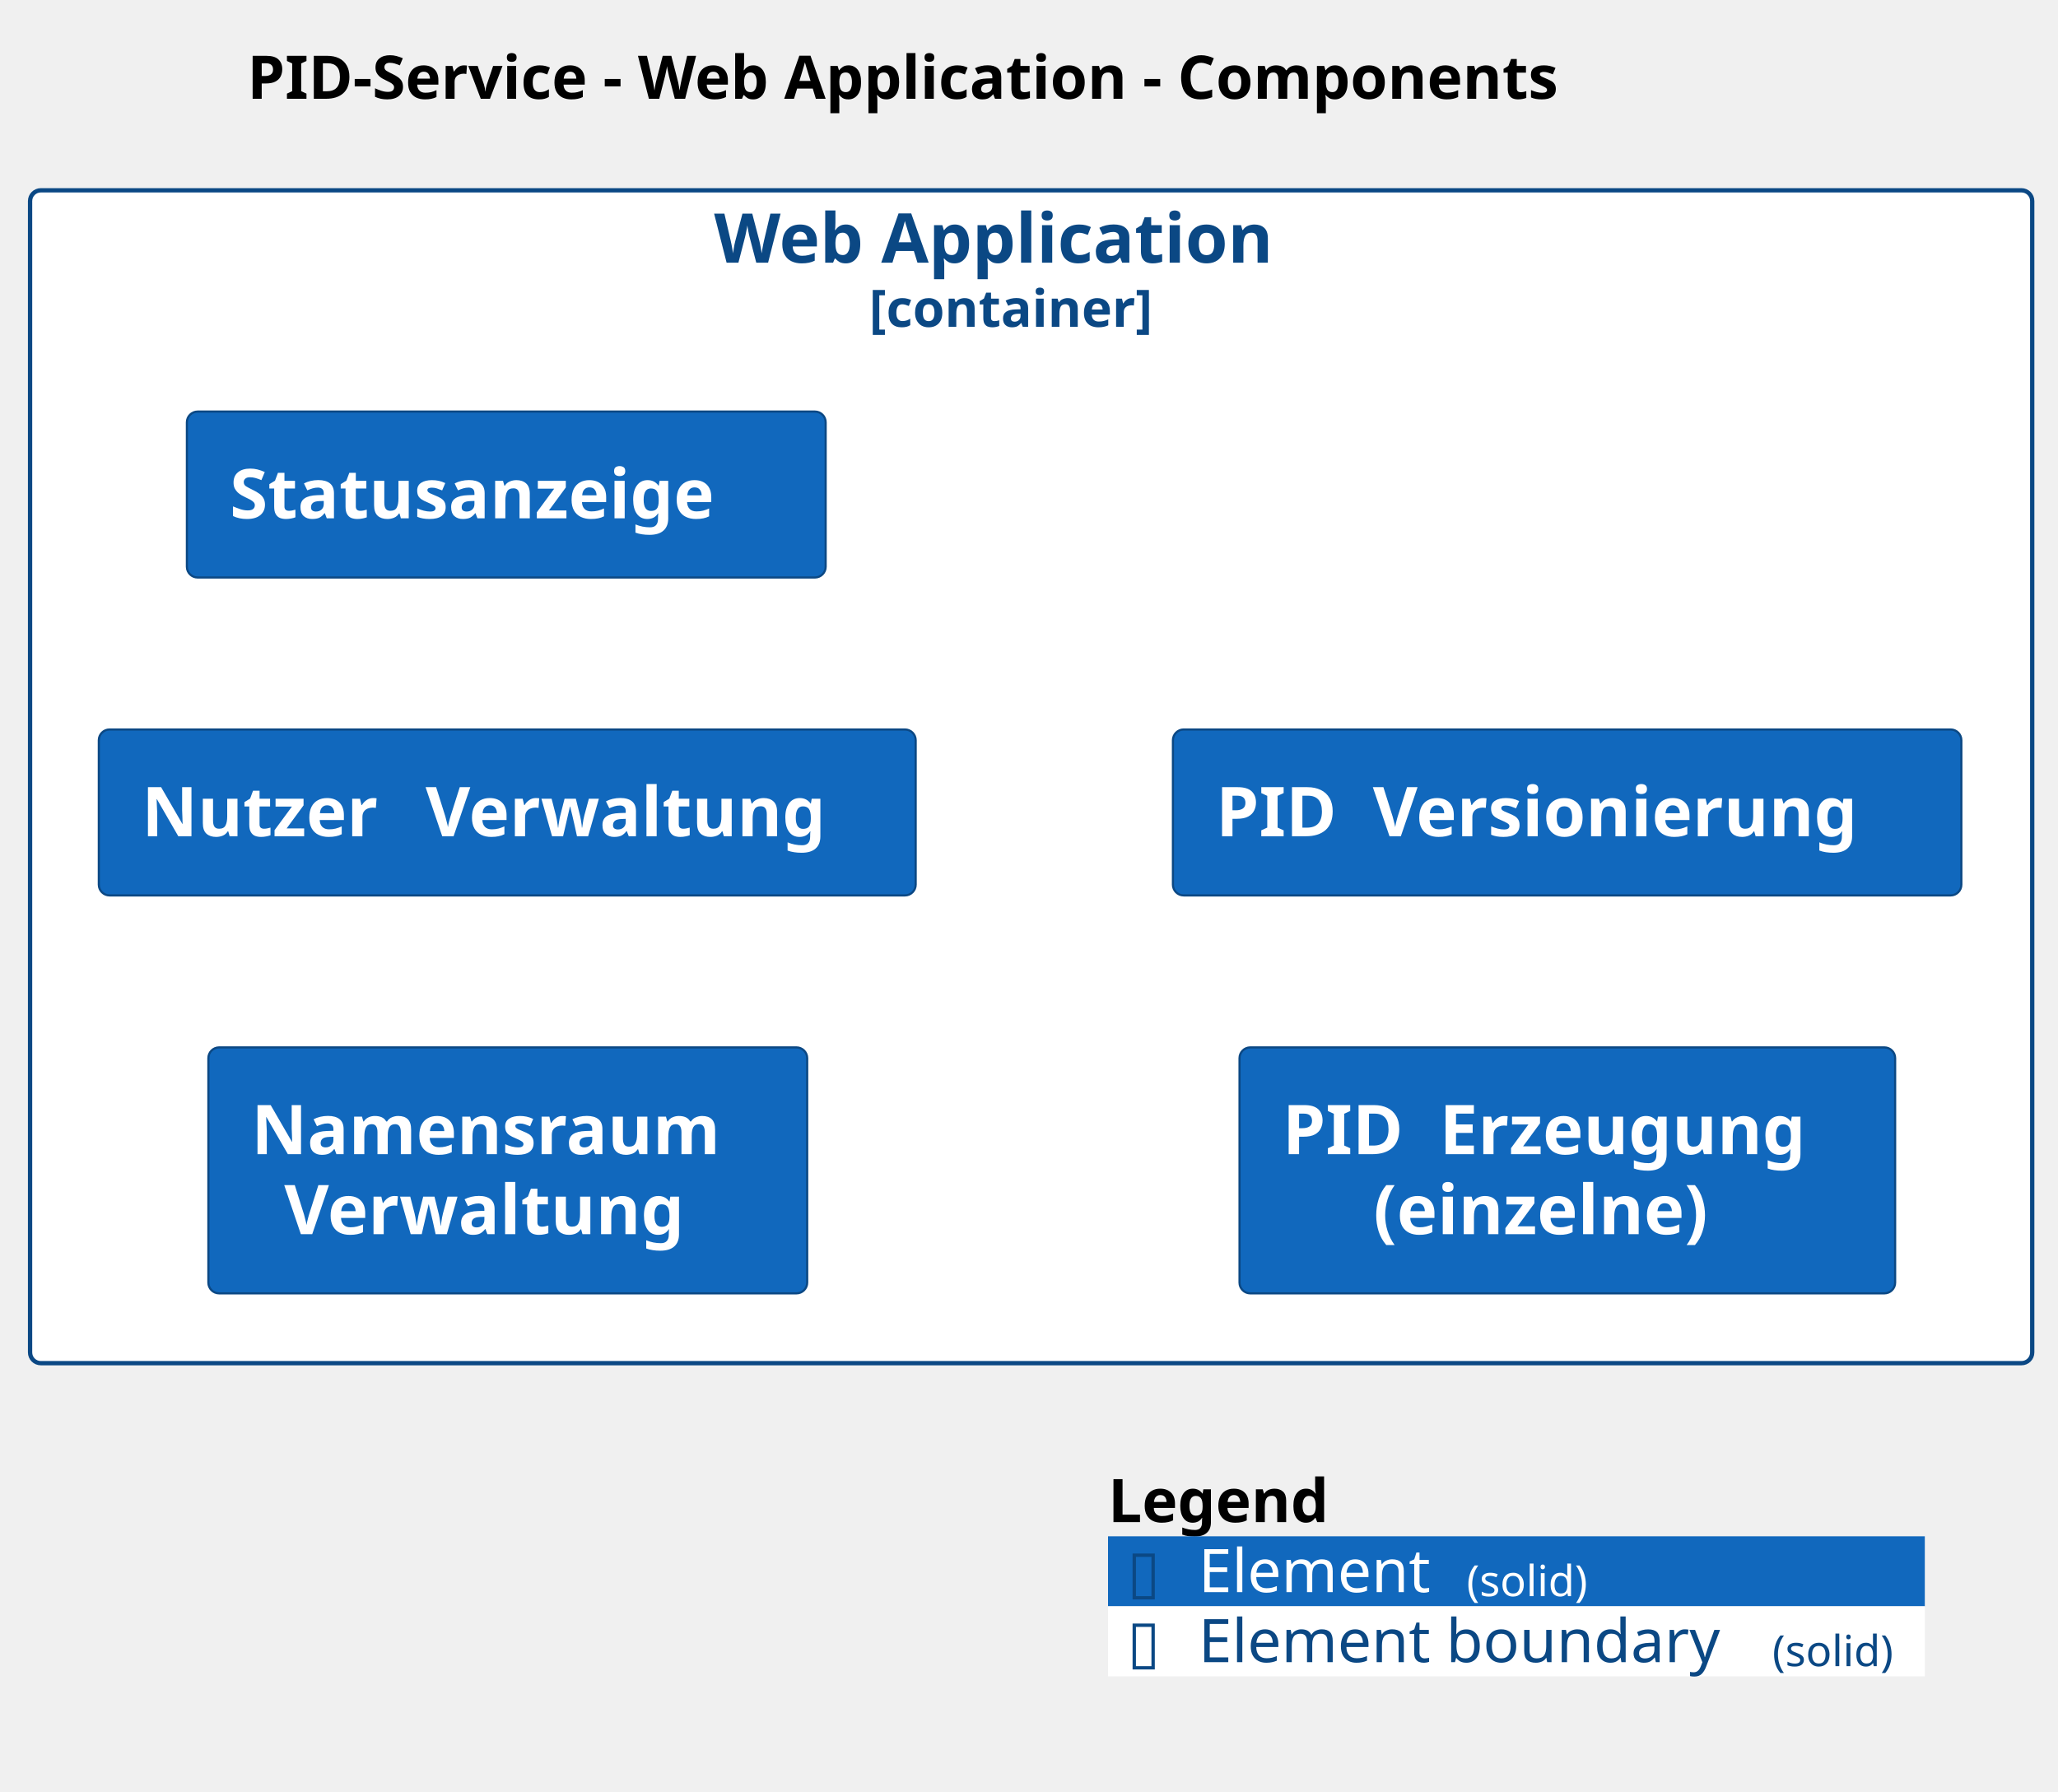
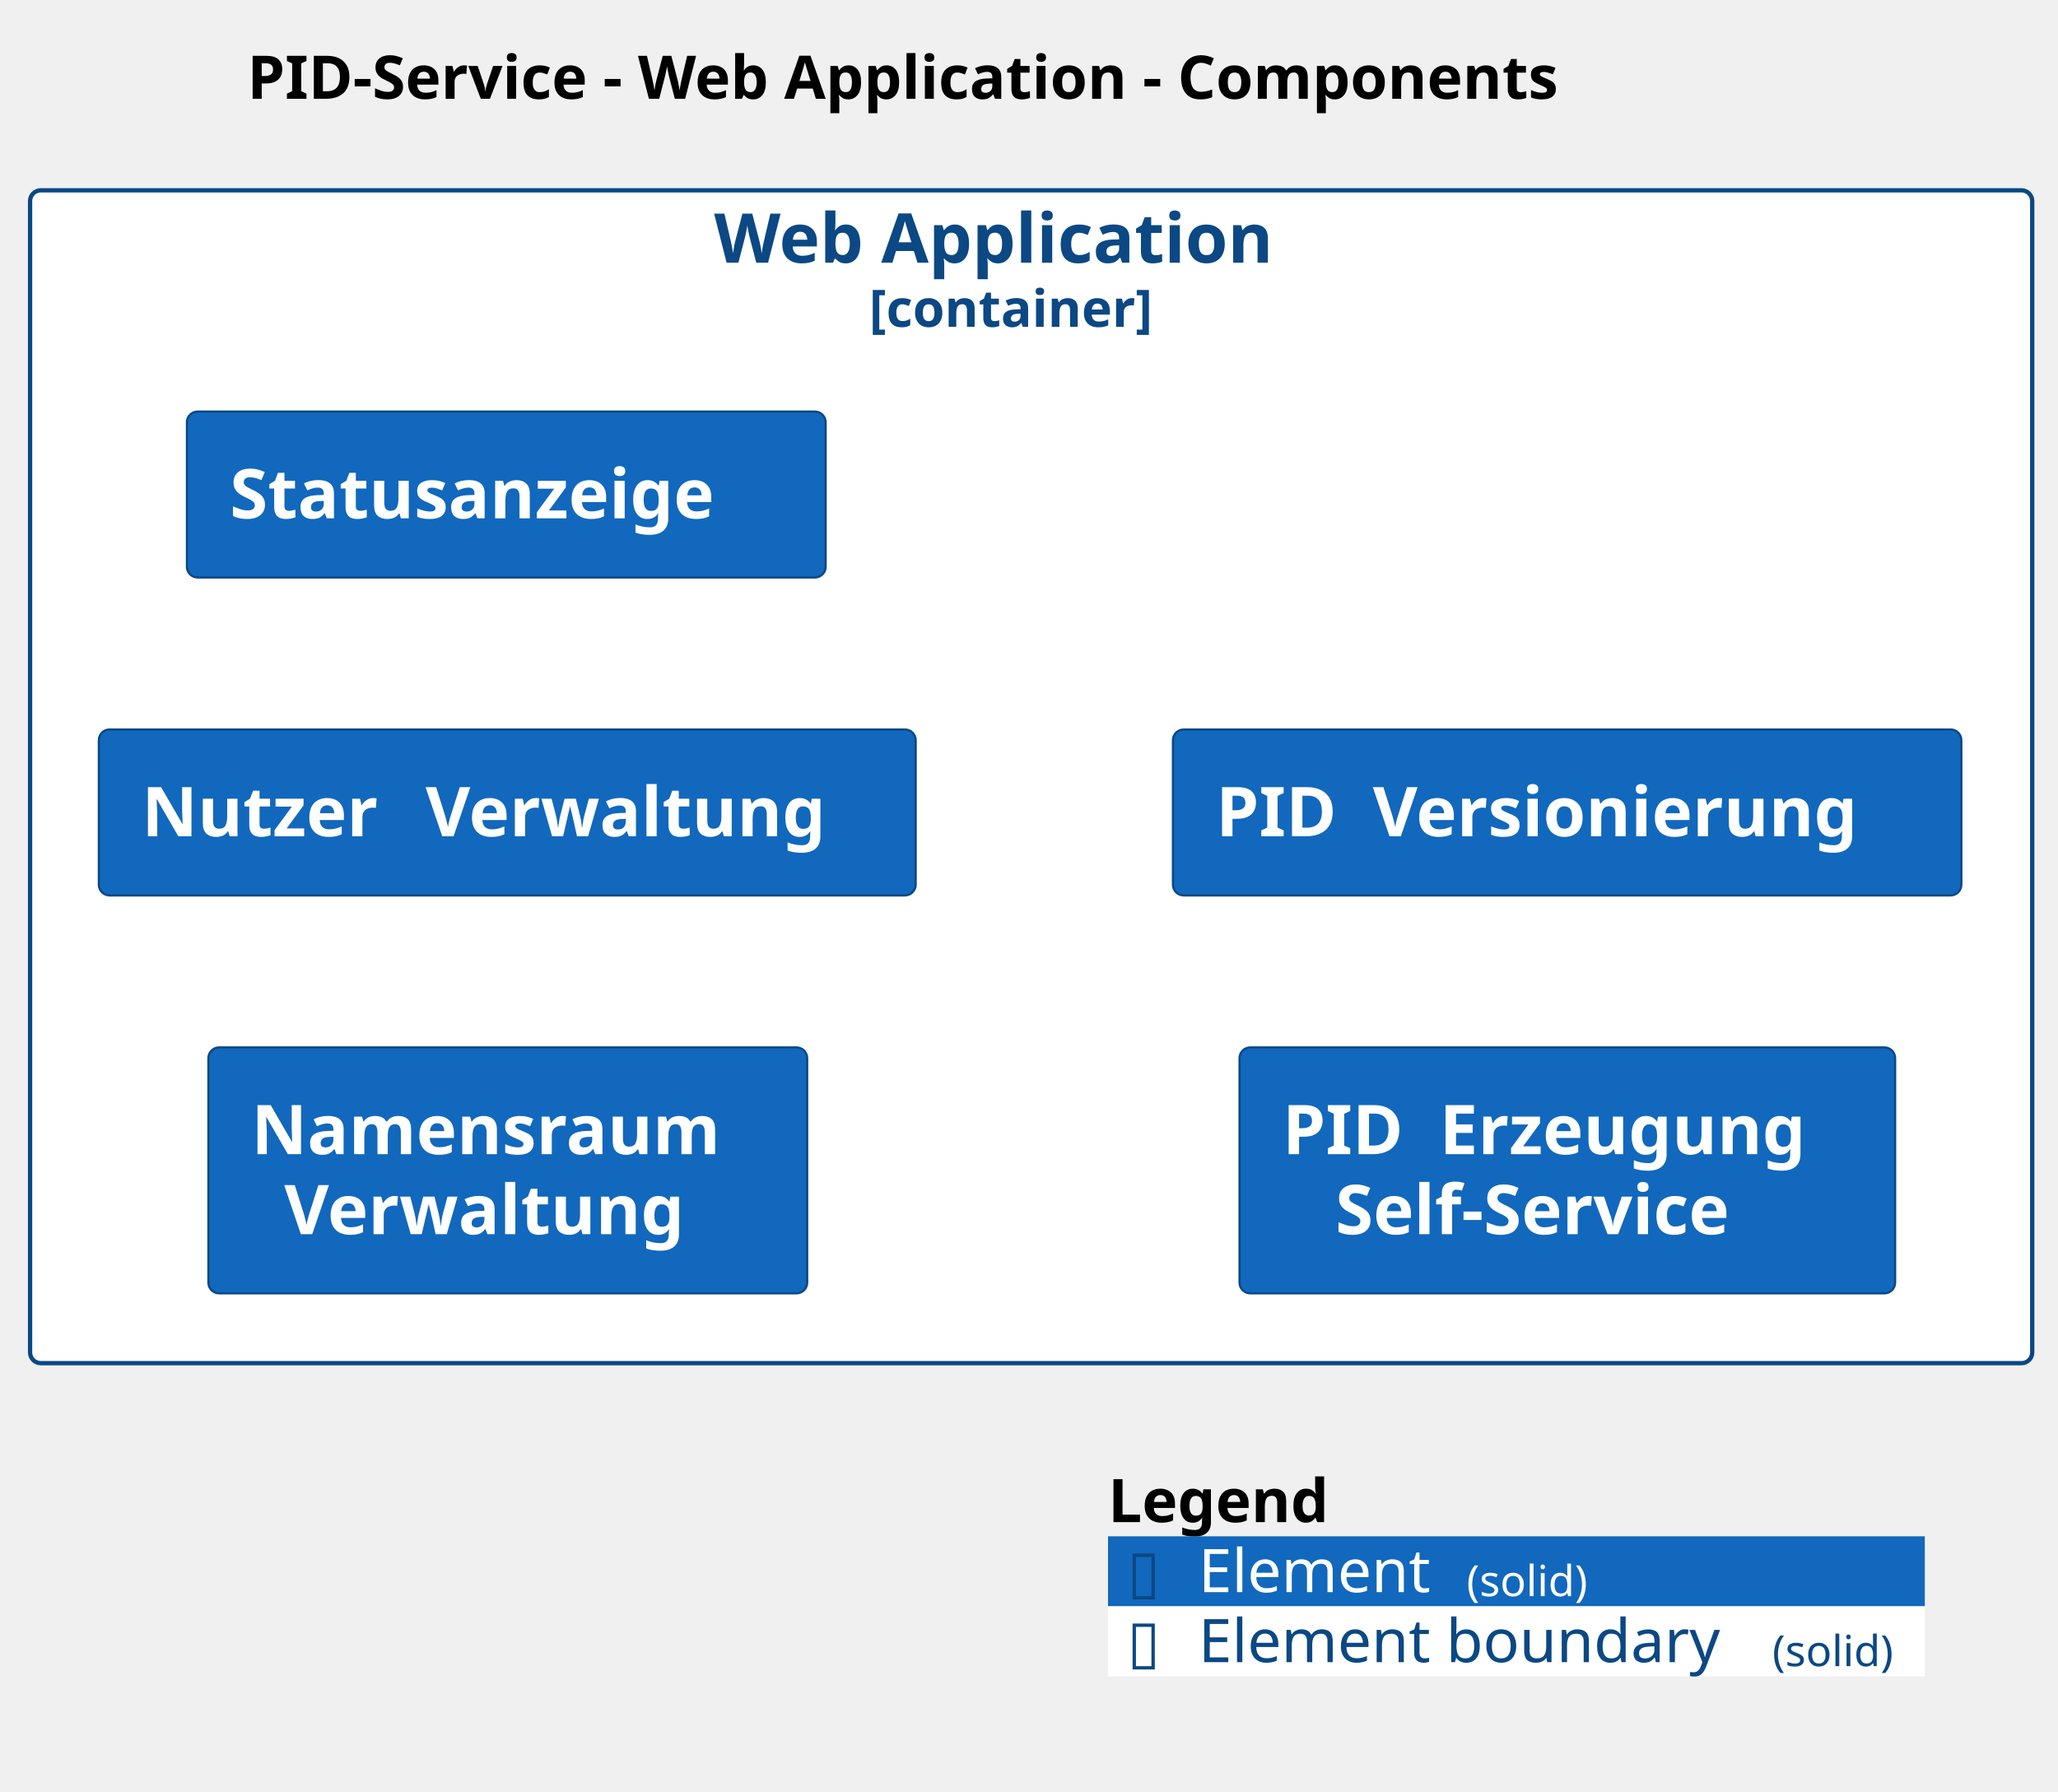
<svg xmlns="http://www.w3.org/2000/svg" contentStyleType="text/css" data-diagram-type="DESCRIPTION" height="417px" preserveAspectRatio="none" style="width:479px;height:417px;background:#FFFFFF;" version="1.1" viewBox="0 0 479 417" width="479px" zoomAndPan="magnify">
  <defs />
  <g>
    <g class="title" data-source-line="2">
      <text fill="#000000" font-family="sans-serif" font-size="14" font-weight="bold" lengthAdjust="spacing" textLength="349.925" x="57.538" y="22.995">PID-Service - Web Application - Components</text>
    </g>
    <g class="cluster" data-entity="PIDService.WebApplication_boundary" data-source-line="1575" data-uid="ent0002" id="cluster_PIDService.WebApplication_boundary">
      <rect fill="#FFFFFF" height="273" rx="2.5" ry="2.5" style="stroke:#0B4884;stroke-width:1;" width="466" x="7" y="44.297" />
      <text fill="#0B4884" font-family="sans-serif" font-size="16" font-weight="bold" lengthAdjust="spacing" textLength="147.578" x="166.211" y="61.148">Web Application</text>
      <text fill="#0B4884" font-family="sans-serif" font-size="12" font-weight="bold" lengthAdjust="spacing" textLength="75.416" x="202.292" y="76.061">[container]</text>
    </g>
    <g class="entity" data-entity="PIDService.WebApplication.NamensraumVerwaltung" data-source-line="63" data-uid="ent0003" id="entity_PIDService.WebApplication.NamensraumVerwaltung">
      <rect fill="#1168BD" height="57.25" rx="2.5" ry="2.5" style="stroke:#0B4884;stroke-width:0.5;" width="139.375" x="48.5" y="243.797" />
      <text fill="#FFFFFF" font-family="sans-serif" font-size="16" font-weight="bold" lengthAdjust="spacing" textLength="119.375" x="58.5" y="268.648">Namensraum</text>
      <text fill="#FFFFFF" font-family="sans-serif" font-size="16" font-weight="bold" lengthAdjust="spacing" textLength="104.07" x="66.152" y="287.273">Verwaltung</text>
    </g>
    <g class="entity" data-entity="PIDService.WebApplication.NutzerVerwaltung" data-source-line="63" data-uid="ent0004" id="entity_PIDService.WebApplication.NutzerVerwaltung">
      <rect fill="#1168BD" height="38.625" rx="2.5" ry="2.5" style="stroke:#0B4884;stroke-width:0.5;" width="190.125" x="23" y="169.797" />
      <text fill="#FFFFFF" font-family="sans-serif" font-size="16" font-weight="bold" lengthAdjust="spacing" textLength="60.484" x="33" y="194.648">Nutzer</text>
      <text fill="#FFFFFF" font-family="sans-serif" font-size="16" font-weight="bold" lengthAdjust="spacing" textLength="5.57" x="93.484" y="194.648"> </text>
      <text fill="#FFFFFF" font-family="sans-serif" font-size="16" font-weight="bold" lengthAdjust="spacing" textLength="104.07" x="99.055" y="194.648">Verwaltung</text>
    </g>
    <g class="entity" data-entity="PIDService.WebApplication.Statusanzeige" data-source-line="63" data-uid="ent0005" id="entity_PIDService.WebApplication.Statusanzeige">
      <rect fill="#1168BD" height="38.625" rx="2.5" ry="2.5" style="stroke:#0B4884;stroke-width:0.5;" width="148.672" x="43.5" y="95.797" />
      <text fill="#FFFFFF" font-family="sans-serif" font-size="16" font-weight="bold" lengthAdjust="spacing" textLength="128.672" x="53.5" y="120.648">Statusanzeige</text>
    </g>
-     <g class="entity" data-entity="PIDService.WebApplication.PIDErzeugungeinzelne" data-source-line="63" data-uid="ent0006" id="entity_PIDService.WebApplication.PIDErzeugungeinzelne">
+     <g class="entity" data-entity="PIDService.WebApplication.PIDErzeugungSelfService" data-source-line="63" data-uid="ent0006" id="entity_PIDService.WebApplication.PIDErzeugungSelfService">
      <rect fill="#1168BD" height="57.25" rx="2.5" ry="2.5" style="stroke:#0B4884;stroke-width:0.5;" width="152.594" x="288.5" y="243.797" />
      <text fill="#FFFFFF" font-family="sans-serif" font-size="16" font-weight="bold" lengthAdjust="spacing" textLength="30.961" x="298.5" y="268.648">PID</text>
      <text fill="#FFFFFF" font-family="sans-serif" font-size="16" font-weight="bold" lengthAdjust="spacing" textLength="5.57" x="329.461" y="268.648"> </text>
      <text fill="#FFFFFF" font-family="sans-serif" font-size="16" font-weight="bold" lengthAdjust="spacing" textLength="96.062" x="335.031" y="268.648">Erzeugung</text>
-       <text fill="#FFFFFF" font-family="sans-serif" font-size="16" font-weight="bold" lengthAdjust="spacing" textLength="90.242" x="319.676" y="287.273">(einzelne)</text>
+       <text fill="#FFFFFF" font-family="sans-serif" font-size="16" font-weight="bold" lengthAdjust="spacing" textLength="107.977" x="310.809" y="287.273">Self-Service</text>
    </g>
    <g class="entity" data-entity="PIDService.WebApplication.PIDVersionierung" data-source-line="63" data-uid="ent0007" id="entity_PIDService.WebApplication.PIDVersionierung">
      <rect fill="#1168BD" height="38.625" rx="2.5" ry="2.5" style="stroke:#0B4884;stroke-width:0.5;" width="183.508" x="273" y="169.797" />
      <text fill="#FFFFFF" font-family="sans-serif" font-size="16" font-weight="bold" lengthAdjust="spacing" textLength="30.961" x="283" y="194.648">PID</text>
      <text fill="#FFFFFF" font-family="sans-serif" font-size="16" font-weight="bold" lengthAdjust="spacing" textLength="5.57" x="313.961" y="194.648"> </text>
      <text fill="#FFFFFF" font-family="sans-serif" font-size="16" font-weight="bold" lengthAdjust="spacing" textLength="126.977" x="319.531" y="194.648">Versionierung</text>
    </g>
    <g class="legend" data-source-line="1492">
      <rect fill="none" height="16.297" style="stroke:none;stroke-width:1;" width="190.107" x="257.893" y="341.297" />
      <text fill="#000000" font-family="sans-serif" font-size="14" font-weight="bold" lengthAdjust="spacing" textLength="57.921" x="257.893" y="354.292">Legend</text>
      <text fill="#FFFFFF" font-family="sans-serif" font-size="14" lengthAdjust="spacing" textLength="4.45" x="320.688" y="354.292"> </text>
      <rect fill="#1168BD" height="16.297" style="stroke:none;stroke-width:1;" width="190.107" x="257.893" y="357.594" />
      <text fill="#0B4884" font-family="sans-serif" font-size="14" lengthAdjust="spacing" textLength="7.704" x="262.343" y="370.589">▯</text>
      <text fill="#FFFFFF" font-family="sans-serif" font-size="14" lengthAdjust="spacing" textLength="4.45" x="270.047" y="370.589"> </text>
      <text fill="#FFFFFF" font-family="sans-serif" font-size="14" lengthAdjust="spacing" textLength="57.962" x="278.947" y="370.589">Element</text>
      <text fill="#FFFFFF" font-family="sans-serif" font-size="10" lengthAdjust="spacing" textLength="31.035" x="341.359" y="371.532">(solid)</text>
      <text fill="#FFFFFF" font-family="sans-serif" font-size="14" lengthAdjust="spacing" textLength="4.45" x="372.394" y="370.589"> </text>
      <rect fill="#FFFFFF" height="16.297" style="stroke:none;stroke-width:1;" width="190.107" x="257.893" y="373.891" />
      <text fill="#0B4884" font-family="sans-serif" font-size="14" lengthAdjust="spacing" textLength="7.704" x="262.343" y="386.886">▯</text>
      <text fill="#FFFFFF" font-family="sans-serif" font-size="14" lengthAdjust="spacing" textLength="4.45" x="270.047" y="386.886"> </text>
      <text fill="#0B4884" font-family="sans-serif" font-size="14" lengthAdjust="spacing" textLength="129.117" x="278.947" y="386.886">Element boundary</text>
      <text fill="#0B4884" font-family="sans-serif" font-size="10" lengthAdjust="spacing" textLength="31.035" x="412.515" y="387.829">(solid)</text>
      <text fill="#FFFFFF" font-family="sans-serif" font-size="14" lengthAdjust="spacing" textLength="4.45" x="443.55" y="386.886"> </text>
      <line style="stroke:none;stroke-width:1;" x1="257.893" x2="448" y1="341.297" y2="341.297" />
      <line style="stroke:none;stroke-width:1;" x1="257.893" x2="448" y1="357.594" y2="357.594" />
      <line style="stroke:none;stroke-width:1;" x1="257.893" x2="448" y1="373.891" y2="373.891" />
      <line style="stroke:none;stroke-width:1;" x1="257.893" x2="448" y1="390.188" y2="390.188" />
      <line style="stroke:none;stroke-width:1;" x1="257.893" x2="257.893" y1="341.297" y2="390.188" />
      <line style="stroke:none;stroke-width:1;" x1="448" x2="448" y1="341.297" y2="390.188" />
    </g>
  </g>
</svg>
